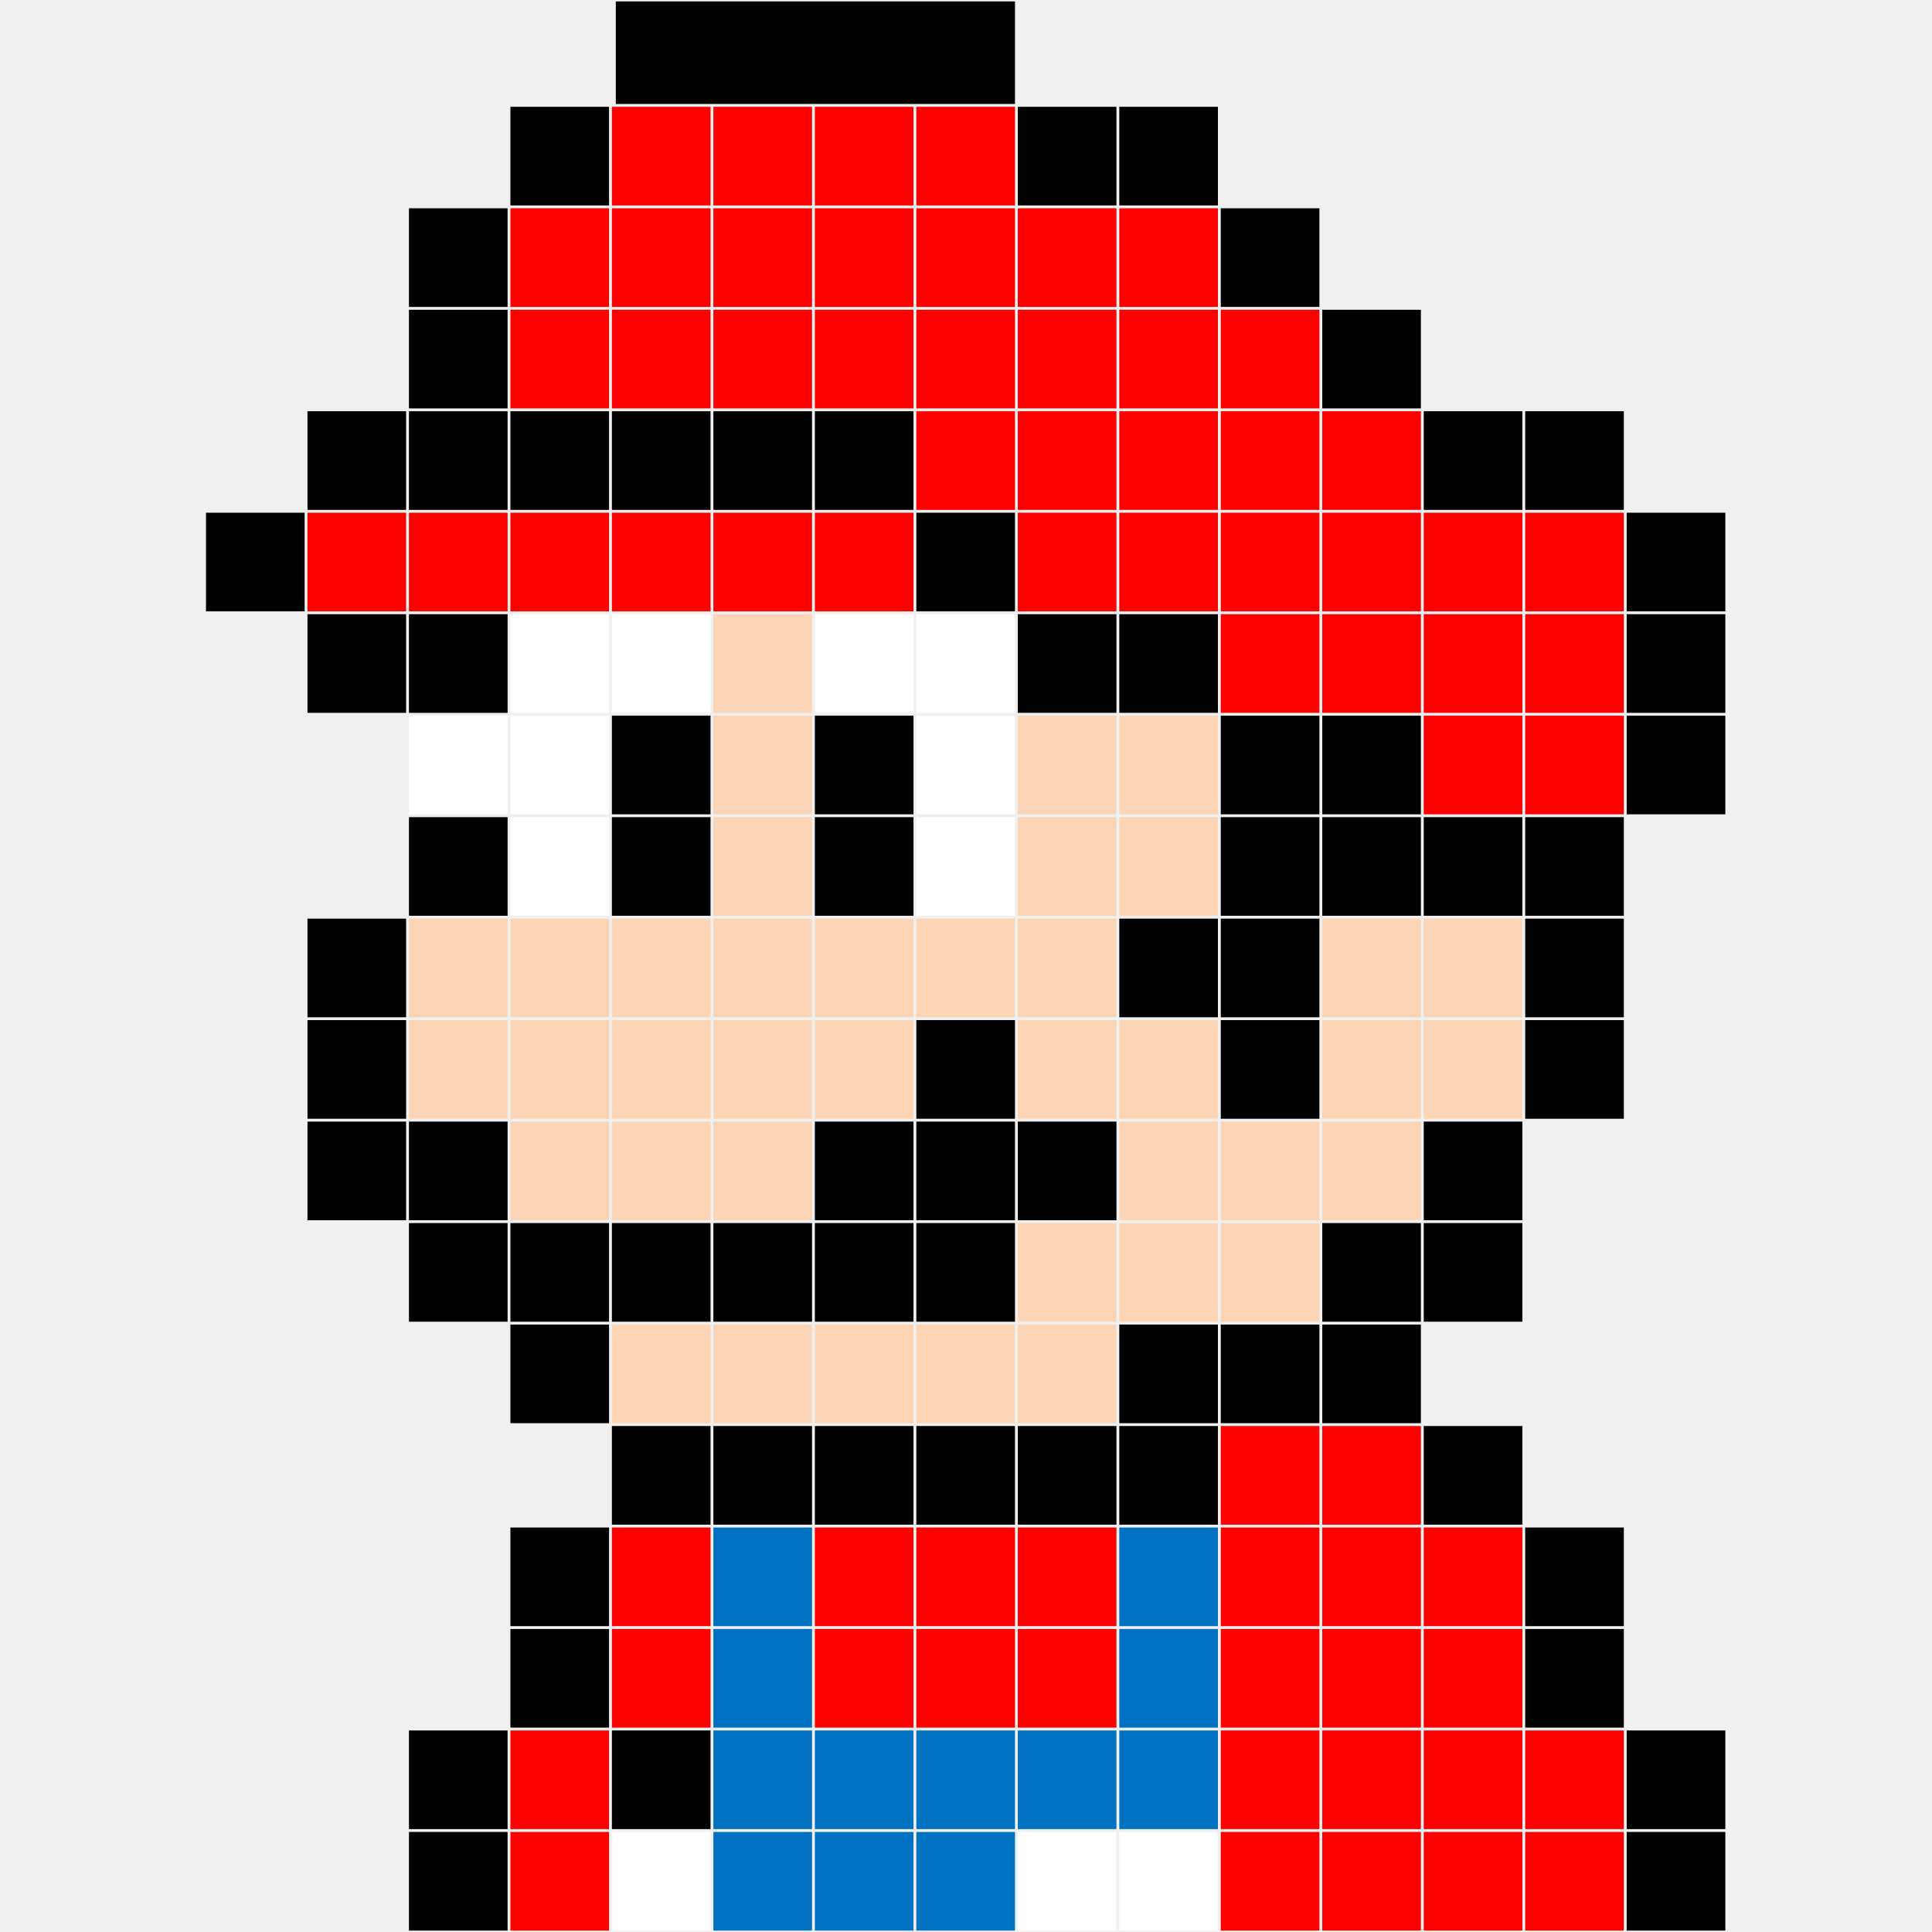
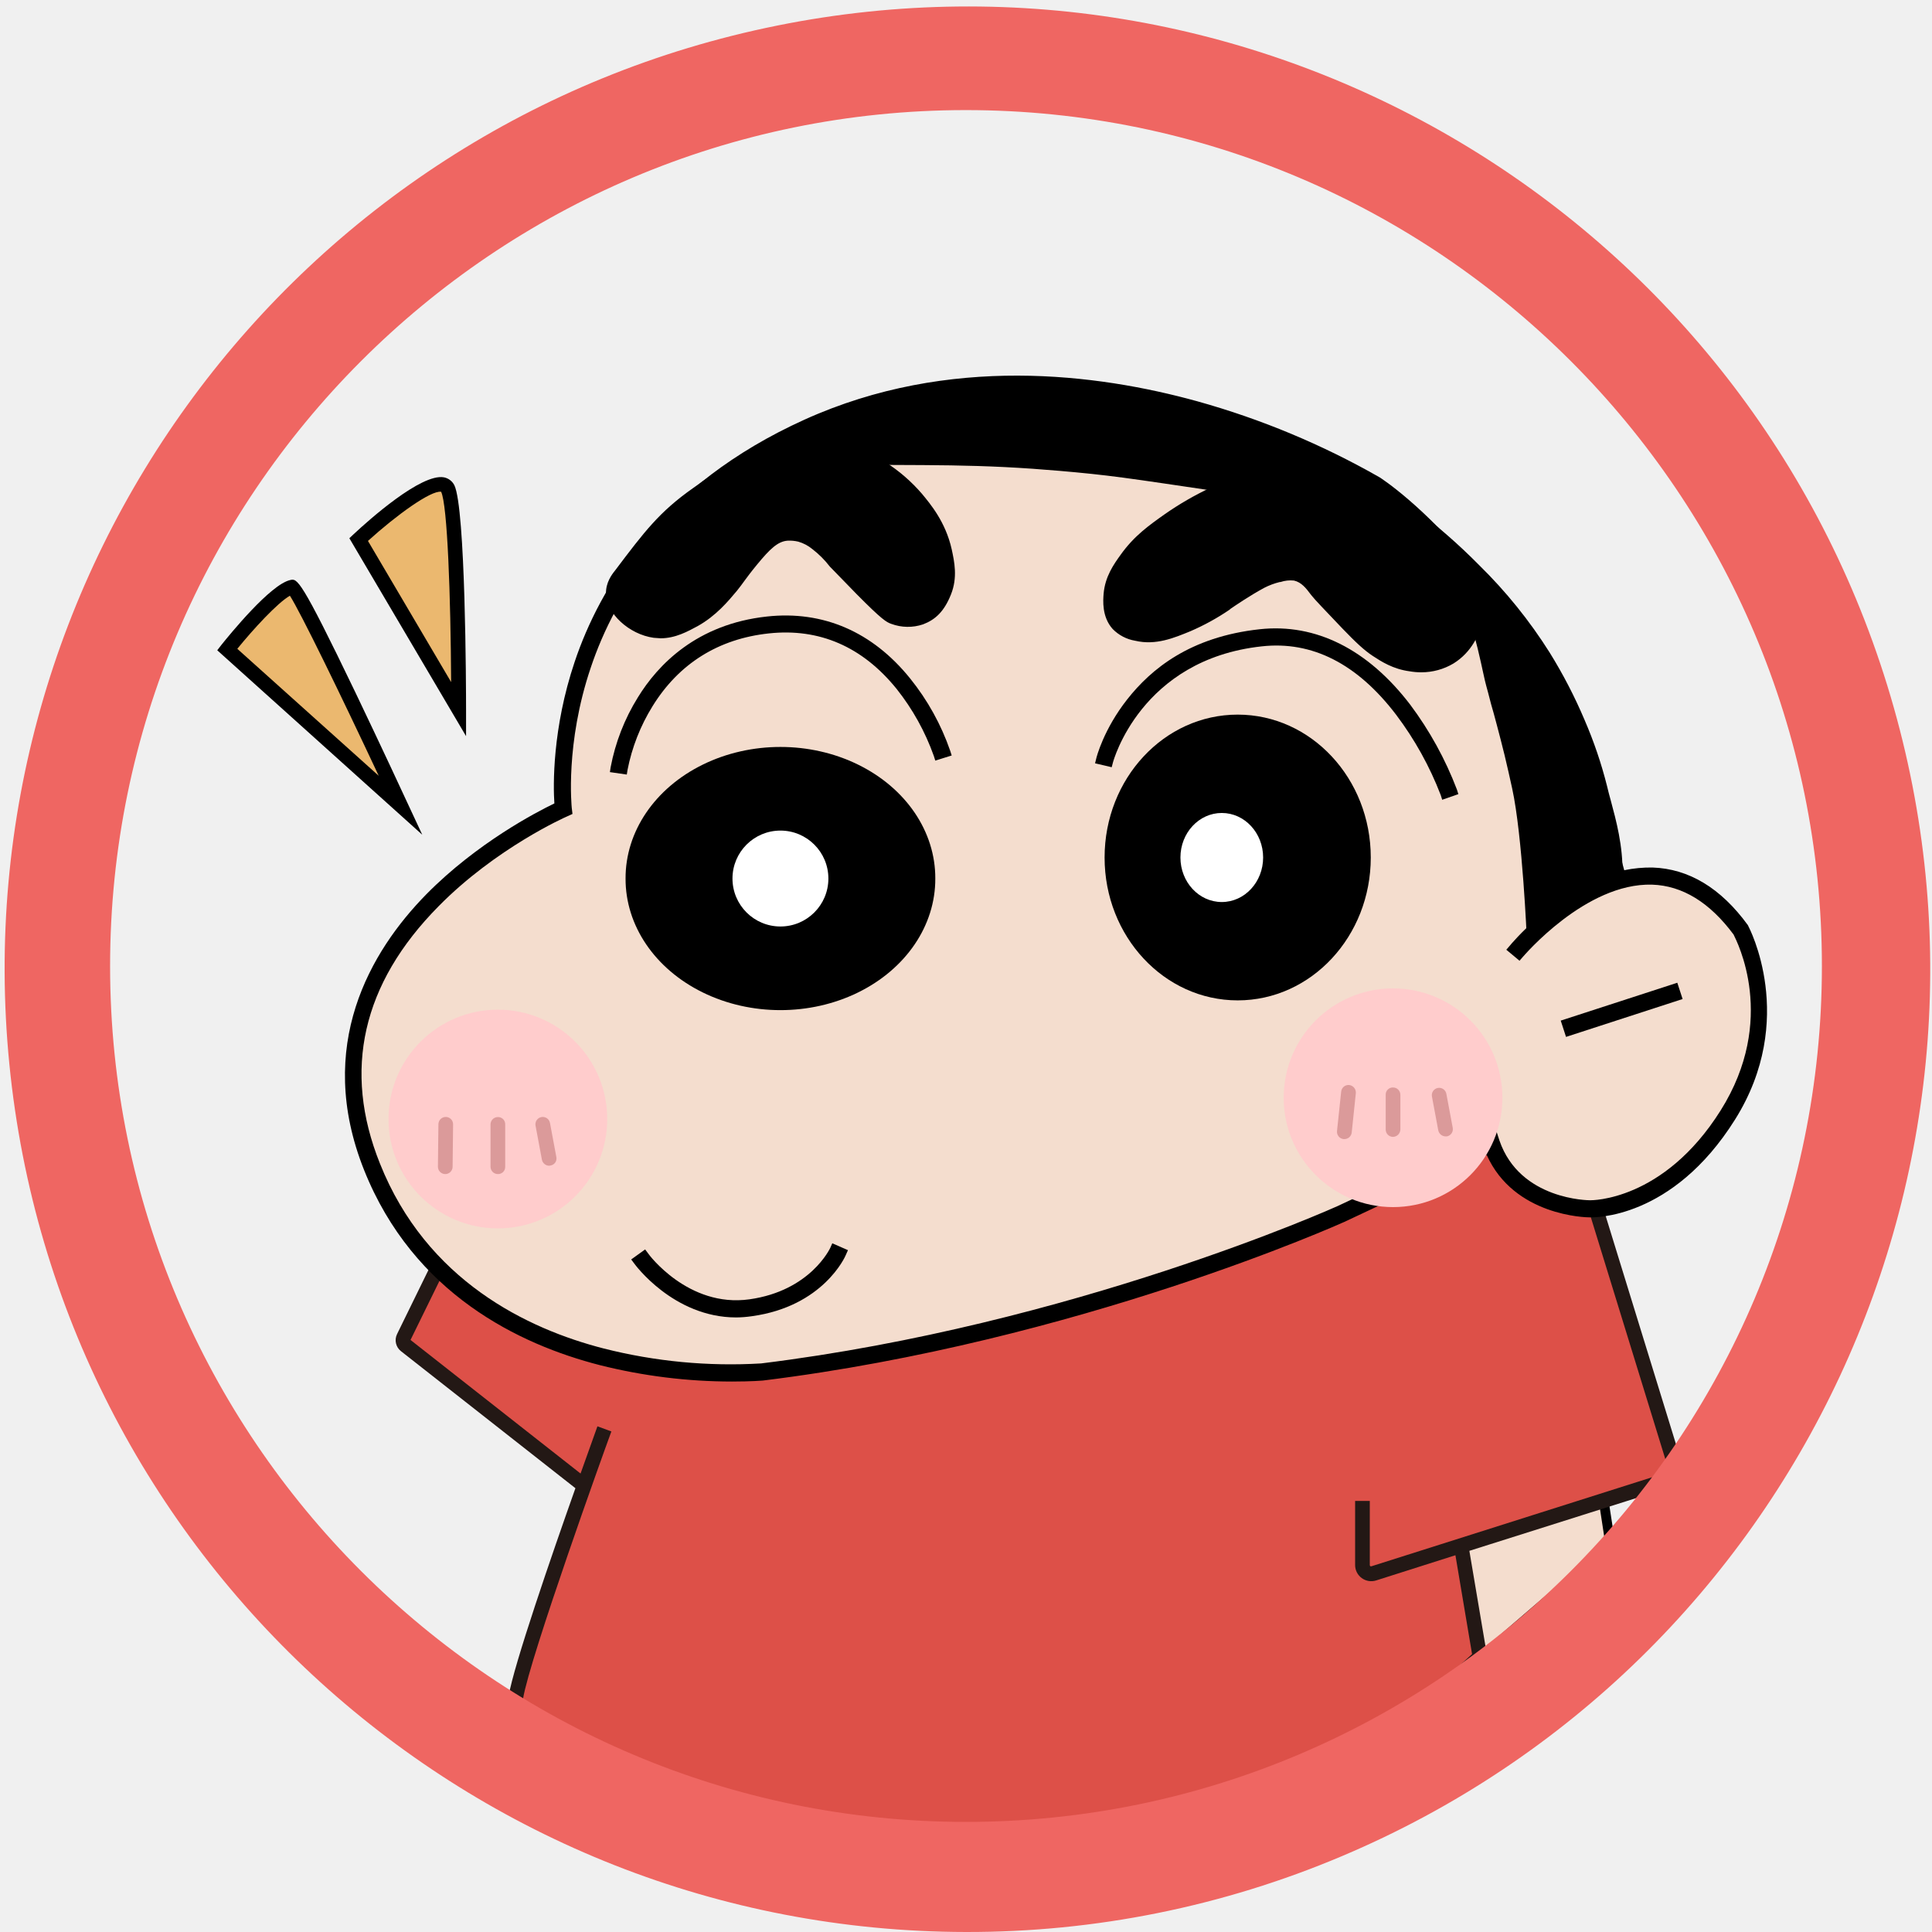
- <svg xmlns="http://www.w3.org/2000/svg" t="1756782237972" class="icon" viewBox="0 0 1024 1024" version="1.1" p-id="6001" width="48" height="48">
-   <path d="M326.388 0.753h211.569v54.349H326.388zM539.458 56.609h52.28v52.28h-52.28z" fill="#000000" p-id="6002" />
-   <path d="M485.682 56.609h52.28v52.28h-52.28zM431.895 56.609h52.28v52.28h-52.28zM378.106 56.609h52.28v52.28h-52.28zM324.317 56.609h52.28v52.28h-52.28z" fill="#FD0000" p-id="6003" />
-   <path d="M270.529 56.609h52.28v52.28h-52.28z" fill="#000000" p-id="6004" />
-   <path d="M270.529 110.395h52.28v52.28h-52.28zM270.529 164.179h52.28v52.28h-52.28z" fill="#FD0000" p-id="6005" />
-   <path d="M270.529 217.964h52.28v52.28h-52.28z" fill="#000000" p-id="6006" />
-   <path d="M270.529 271.75h52.28v52.28h-52.28z" fill="#FD0000" p-id="6007" />
-   <path d="M270.529 325.539h52.28v52.28h-52.28zM270.529 379.324h52.28v52.28h-52.28zM270.529 433.108h52.28v52.28h-52.28z" fill="#FFFFFF" p-id="6008" />
-   <path d="M270.529 486.894h52.28v52.28h-52.28zM270.529 540.68h52.28v52.28h-52.28zM270.529 594.465h52.28v52.28h-52.28z" fill="#FBD5B5" p-id="6009" />
-   <path d="M270.529 648.252h52.28v52.28h-52.28zM216.754 110.395h52.28v52.28H216.754zM216.754 164.179h52.28v52.28H216.754zM216.754 217.964h52.28v52.28H216.754z" fill="#000000" p-id="6010" />
-   <path d="M216.754 271.75h52.28v52.28H216.754z" fill="#FD0000" p-id="6011" />
-   <path d="M216.754 325.539h52.28v52.28H216.754z" fill="#000000" p-id="6012" />
-   <path d="M216.754 379.324h52.28v52.28H216.754z" fill="#FFFFFF" p-id="6013" />
-   <path d="M216.754 433.108h52.28v52.28H216.754z" fill="#000000" p-id="6014" />
-   <path d="M216.754 486.894h52.28v52.28H216.754zM216.754 540.68h52.28v52.28H216.754z" fill="#FBD5B5" p-id="6015" />
-   <path d="M216.754 594.465h52.28v52.28H216.754zM216.754 648.252h52.28v52.28H216.754zM162.965 486.894h52.28v52.28H162.965zM162.965 540.68h52.28v52.28H162.965zM162.965 594.465h52.28v52.28H162.965zM162.965 217.964h52.28v52.28H162.965z" fill="#000000" p-id="6016" />
-   <path d="M162.965 271.75h52.28v52.28H162.965z" fill="#FD0000" p-id="6017" />
-   <path d="M162.965 325.539h52.28v52.28H162.965zM109.176 271.75h52.28v52.28H109.176z" fill="#000000" p-id="6018" />
-   <path d="M324.317 110.395h52.28v52.28h-52.28zM324.317 164.179h52.28v52.28h-52.28z" fill="#FD0000" p-id="6019" />
-   <path d="M324.317 217.964h52.28v52.28h-52.28z" fill="#000000" p-id="6020" />
-   <path d="M324.317 271.75h52.28v52.28h-52.28z" fill="#FD0000" p-id="6021" />
-   <path d="M324.317 325.539h52.28v52.28h-52.28z" fill="#FFFFFF" p-id="6022" />
-   <path d="M324.317 379.324h52.28v52.28h-52.28zM324.317 433.108h52.28v52.28h-52.28z" fill="#000000" p-id="6023" />
-   <path d="M324.317 486.894h52.28v52.28h-52.28zM324.317 540.68h52.28v52.28h-52.28zM324.317 594.465h52.28v52.28h-52.28z" fill="#FBD5B5" p-id="6024" />
-   <path d="M324.317 648.252h52.28v52.28h-52.28z" fill="#000000" p-id="6025" />
-   <path d="M378.106 110.395h52.28v52.28h-52.28zM378.106 164.179h52.28v52.28h-52.28z" fill="#FD0000" p-id="6026" />
-   <path d="M378.106 217.964h52.28v52.28h-52.28z" fill="#000000" p-id="6027" />
-   <path d="M378.106 271.75h52.28v52.28h-52.28z" fill="#FD0000" p-id="6028" />
-   <path d="M378.106 325.539h52.28v52.28h-52.28zM378.106 379.324h52.28v52.28h-52.28zM378.106 433.108h52.28v52.28h-52.28zM378.106 486.894h52.28v52.28h-52.28zM378.106 540.68h52.28v52.28h-52.28zM378.106 594.465h52.28v52.28h-52.28z" fill="#FBD5B5" p-id="6029" />
-   <path d="M378.106 648.252h52.28v52.28h-52.28z" fill="#000000" p-id="6030" />
-   <path d="M431.895 110.395h52.28v52.28h-52.28zM431.895 164.179h52.28v52.28h-52.28z" fill="#FD0000" p-id="6031" />
-   <path d="M431.895 217.964h52.28v52.28h-52.28z" fill="#000000" p-id="6032" />
-   <path d="M431.895 271.75h52.28v52.28h-52.28z" fill="#FD0000" p-id="6033" />
-   <path d="M431.895 325.539h52.28v52.28h-52.28z" fill="#FFFFFF" p-id="6034" />
-   <path d="M431.895 379.324h52.28v52.28h-52.28zM431.895 433.108h52.28v52.28h-52.28z" fill="#000000" p-id="6035" />
-   <path d="M431.895 486.894h52.28v52.28h-52.28zM431.895 540.68h52.28v52.28h-52.28z" fill="#FBD5B5" p-id="6036" />
-   <path d="M431.895 594.465h52.28v52.28h-52.28zM431.895 648.252h52.28v52.28h-52.28z" fill="#000000" p-id="6037" />
-   <path d="M485.682 110.395h52.28v52.28h-52.28zM485.682 164.179h52.28v52.28h-52.28zM485.682 217.964h52.28v52.28h-52.28z" fill="#FD0000" p-id="6038" />
-   <path d="M485.682 271.75h52.28v52.28h-52.28z" fill="#000000" p-id="6039" />
-   <path d="M485.682 325.539h52.28v52.28h-52.28zM485.682 379.324h52.28v52.28h-52.28zM485.682 433.108h52.28v52.28h-52.28z" fill="#FFFFFF" p-id="6040" />
-   <path d="M485.682 486.894h52.28v52.28h-52.28z" fill="#FBD5B5" p-id="6041" />
-   <path d="M485.682 540.68h52.28v52.28h-52.28zM485.682 594.465h52.28v52.28h-52.28zM485.682 648.252h52.28v52.28h-52.28z" fill="#000000" p-id="6042" />
-   <path d="M539.458 110.395h52.28v52.28h-52.28zM539.458 164.179h52.28v52.28h-52.28zM539.458 217.964h52.28v52.28h-52.28zM539.458 271.75h52.28v52.28h-52.28z" fill="#FD0000" p-id="6043" />
-   <path d="M539.458 325.539h52.28v52.28h-52.28z" fill="#000000" p-id="6044" />
-   <path d="M539.458 379.324h52.28v52.28h-52.28zM539.458 433.108h52.28v52.28h-52.28zM539.458 486.894h52.28v52.28h-52.28zM539.458 540.68h52.28v52.28h-52.28z" fill="#FBD5B5" p-id="6045" />
-   <path d="M539.458 594.465h52.28v52.28h-52.28z" fill="#000000" p-id="6046" />
-   <path d="M539.458 648.252h52.28v52.28h-52.28z" fill="#FBD5B5" p-id="6047" />
-   <path d="M593.247 110.395h52.28v52.28h-52.28zM593.247 164.179h52.28v52.28h-52.28zM593.247 217.964h52.28v52.28h-52.28zM593.247 271.75h52.28v52.28h-52.28z" fill="#FD0000" p-id="6048" />
-   <path d="M593.247 325.539h52.28v52.28h-52.28z" fill="#000000" p-id="6049" />
-   <path d="M593.247 379.324h52.28v52.28h-52.28zM593.247 433.108h52.28v52.28h-52.28z" fill="#FBD5B5" p-id="6050" />
-   <path d="M593.247 486.894h52.28v52.28h-52.28z" fill="#000000" p-id="6051" />
-   <path d="M593.247 540.68h52.28v52.28h-52.28zM593.247 594.465h52.28v52.28h-52.28zM593.247 648.252h52.28v52.28h-52.28z" fill="#FBD5B5" p-id="6052" />
-   <path d="M593.247 56.609h52.28v52.28h-52.28zM647.035 110.395h52.28v52.28h-52.28z" fill="#000000" p-id="6053" />
-   <path d="M647.035 164.179h52.28v52.28h-52.28zM647.035 217.964h52.28v52.28h-52.28zM647.035 271.75h52.28v52.28h-52.28zM647.035 325.539h52.28v52.28h-52.28z" fill="#FD0000" p-id="6054" />
-   <path d="M647.035 379.324h52.28v52.28h-52.28zM647.035 433.108h52.28v52.28h-52.28zM647.035 486.894h52.28v52.28h-52.28zM647.035 540.68h52.28v52.28h-52.28z" fill="#000000" p-id="6055" />
-   <path d="M647.035 594.465h52.28v52.28h-52.28zM647.035 648.252h52.28v52.28h-52.28z" fill="#FBD5B5" p-id="6056" />
-   <path d="M700.824 217.964h52.28v52.28h-52.28zM700.824 271.75h52.28v52.28h-52.28zM700.824 325.539h52.28v52.28h-52.28z" fill="#FD0000" p-id="6057" />
-   <path d="M700.824 379.324h52.28v52.28h-52.28zM700.824 433.108h52.28v52.28h-52.28z" fill="#000000" p-id="6058" />
-   <path d="M700.824 486.894h52.28v52.28h-52.28zM700.824 540.68h52.28v52.28h-52.28zM700.824 594.465h52.28v52.28h-52.28z" fill="#FBD5B5" p-id="6059" />
-   <path d="M700.824 648.252h52.28v52.28h-52.28zM700.824 164.179h52.28v52.28h-52.28zM754.611 217.964h52.28v52.28h-52.28z" fill="#000000" p-id="6060" />
-   <path d="M754.611 271.75h52.28v52.28h-52.28zM754.611 325.539h52.28v52.28h-52.28zM754.611 379.324h52.28v52.28h-52.28z" fill="#FD0000" p-id="6061" />
-   <path d="M754.611 433.108h52.28v52.28h-52.28z" fill="#000000" p-id="6062" />
-   <path d="M754.611 486.894h52.28v52.28h-52.28zM754.611 540.68h52.28v52.28h-52.28z" fill="#FBD5B5" p-id="6063" />
-   <path d="M808.388 217.964h52.28v52.28H808.388z" fill="#000000" p-id="6064" />
-   <path d="M808.388 271.75h52.28v52.28H808.388zM808.388 325.539h52.28v52.28H808.388zM808.388 379.324h52.28v52.28H808.388z" fill="#FD0000" p-id="6065" />
-   <path d="M862.176 271.75h52.28v52.28h-52.28zM862.176 325.539h52.28v52.28h-52.28zM862.176 379.324h52.28v52.28h-52.28zM808.388 433.108h52.28v52.28H808.388zM808.388 486.894h52.28v52.28H808.388zM808.388 540.68h52.28v52.28H808.388zM754.611 594.465h52.28v52.28h-52.28zM754.611 648.252h52.28v52.28h-52.28zM700.824 702.038h52.28v52.28h-52.28z" fill="#000000" p-id="6066" />
-   <path d="M700.824 755.823h52.28v52.28h-52.28z" fill="#FD0000" p-id="6067" />
-   <path d="M754.611 755.823h52.28v52.28h-52.28zM808.388 809.609h52.28v52.28H808.388zM808.388 863.395h52.28v52.28H808.388z" fill="#000000" p-id="6068" />
-   <path d="M808.388 917.182h52.28v52.28H808.388z" fill="#FD0000" p-id="6069" />
-   <path d="M862.176 917.182h52.28v52.28h-52.28zM862.176 970.967h52.28V1023.247h-52.28z" fill="#000000" p-id="6070" />
-   <path d="M808.388 970.967h52.28V1023.247H808.388zM754.611 970.967h52.28V1023.247h-52.28zM754.611 917.182h52.28v52.28h-52.28zM754.611 863.395h52.28v52.28h-52.28zM754.611 809.609h52.28v52.28h-52.28zM700.824 970.967h52.28V1023.247h-52.28zM700.824 917.182h52.28v52.28h-52.28zM700.824 863.395h52.28v52.28h-52.28zM700.824 809.609h52.28v52.28h-52.28zM647.035 970.967h52.28V1023.247h-52.28zM647.035 917.182h52.28v52.28h-52.28zM647.035 863.395h52.28v52.28h-52.28zM647.035 809.609h52.28v52.28h-52.28zM647.035 755.823h52.28v52.28h-52.28z" fill="#FD0000" p-id="6071" />
-   <path d="M647.035 702.038h52.28v52.28h-52.28z" fill="#000000" p-id="6072" />
-   <path d="M593.247 970.967h52.28V1023.247h-52.28z" fill="#FFFFFF" p-id="6073" />
-   <path d="M593.247 917.182h52.28v52.28h-52.28zM593.247 863.395h52.28v52.28h-52.28zM593.247 809.609h52.28v52.28h-52.28z" fill="#0072C1" p-id="6074" />
-   <path d="M593.247 755.823h52.28v52.28h-52.28zM593.247 702.038h52.28v52.28h-52.28z" fill="#000000" p-id="6075" />
-   <path d="M539.458 970.967h52.28V1023.247h-52.28z" fill="#FFFFFF" p-id="6076" />
-   <path d="M539.458 917.182h52.28v52.28h-52.28z" fill="#0072C1" p-id="6077" />
-   <path d="M539.458 863.395h52.28v52.28h-52.28zM539.458 809.609h52.28v52.28h-52.28z" fill="#FD0000" p-id="6078" />
-   <path d="M539.458 755.823h52.28v52.28h-52.28z" fill="#000000" p-id="6079" />
-   <path d="M539.458 702.038h52.28v52.28h-52.28z" fill="#FBD5B5" p-id="6080" />
-   <path d="M485.682 970.967h52.28V1023.247h-52.28zM485.682 917.182h52.28v52.28h-52.28z" fill="#0072C1" p-id="6081" />
-   <path d="M485.682 863.395h52.28v52.28h-52.28zM485.682 809.609h52.28v52.28h-52.28z" fill="#FD0000" p-id="6082" />
-   <path d="M485.682 755.823h52.28v52.28h-52.28z" fill="#000000" p-id="6083" />
-   <path d="M485.682 702.038h52.28v52.28h-52.28z" fill="#FBD5B5" p-id="6084" />
-   <path d="M431.895 970.967h52.28V1023.247h-52.28zM431.895 917.182h52.28v52.28h-52.28z" fill="#0072C1" p-id="6085" />
-   <path d="M431.895 863.395h52.28v52.28h-52.28zM431.895 809.609h52.28v52.28h-52.28z" fill="#FD0000" p-id="6086" />
-   <path d="M431.895 755.823h52.28v52.28h-52.28z" fill="#000000" p-id="6087" />
-   <path d="M431.895 702.038h52.28v52.28h-52.28z" fill="#FBD5B5" p-id="6088" />
-   <path d="M378.106 970.967h52.28V1023.247h-52.28zM378.106 917.182h52.28v52.28h-52.28zM378.106 863.395h52.28v52.28h-52.28zM378.106 809.609h52.28v52.28h-52.28z" fill="#0072C1" p-id="6089" />
-   <path d="M378.106 755.823h52.28v52.28h-52.28z" fill="#000000" p-id="6090" />
-   <path d="M378.106 702.038h52.28v52.28h-52.28z" fill="#FBD5B5" p-id="6091" />
-   <path d="M324.317 970.967h52.28V1023.247h-52.28z" fill="#FFFFFF" p-id="6092" />
-   <path d="M324.317 917.182h52.28v52.28h-52.28z" fill="#000000" p-id="6093" />
-   <path d="M324.317 863.395h52.28v52.28h-52.28zM324.317 809.609h52.28v52.28h-52.28z" fill="#FD0000" p-id="6094" />
-   <path d="M324.317 755.823h52.28v52.28h-52.28z" fill="#000000" p-id="6095" />
-   <path d="M324.317 702.038h52.28v52.28h-52.28z" fill="#FBD5B5" p-id="6096" />
-   <path d="M270.529 702.038h52.28v52.28h-52.28z" fill="#000000" p-id="6097" />
-   <path d="M270.529 970.967h52.28V1023.247h-52.28zM270.529 917.182h52.28v52.28h-52.28z" fill="#FD0000" p-id="6098" />
-   <path d="M270.529 863.395h52.28v52.28h-52.28zM270.529 809.609h52.28v52.28h-52.28zM216.754 970.967h52.28V1023.247H216.754zM216.754 917.182h52.28v52.28H216.754z" fill="#000000" p-id="6099" />
+ <svg xmlns="http://www.w3.org/2000/svg" t="1756952789750" class="icon" viewBox="0 0 1024 1024" version="1.1" p-id="5326" width="48" height="48">
+   <path d="M774.775 819.381l8.039 61.074 70.799-61.074-4.02-26.453-74.819 26.453z" fill="#F4DDCE" p-id="5327" />
+   <path d="M780.869 885.642l-8.947-67.947 79.747-28.268 4.798 30.991z m-3.242-64.446l7.132 54.202 66.131-56.925-3.371-22.044z" p-id="5328" />
+   <path d="M722.129 798.115v31.38a4.668 4.668 0 0 0 6.094 4.409l161.438-51.09-69.243-224.328-589.347 115.146-17.116 35.14a3.501 3.501 0 0 0 1.037 4.409l94.529 74.301 9.985-27.749s-42.272 116.832-46.162 139.913 195.282 96.085 195.282 96.085l234.313-43.05 81.432-74.56-10.114-59.778" fill="#DD5048" p-id="5329" />
+   <path d="M468.366 998.454l-0.648-0.259c-0.519-0.13-50.441-18.543-99.197-39.549-28.657-12.319-51.479-23.081-67.558-32.028-28.138-15.69-30.861-22.951-30.213-27.49 2.723-15.82 22.951-74.43 35.789-110.738l-93.232-73.263a6.094 6.094 0 0 1-1.686-7.521l17.765-36.178 1.167-0.259 591.681-115.665L892.904 784.5l-115.535 36.567 9.725 57.962-82.988 75.986h-0.778zM321.581 761.418c-3.76 10.374-42.013 117.091-45.644 138.617-0.519 2.853 4.927 15.431 94.659 53.942 45.514 19.58 92.195 36.826 98.289 39.03l232.886-42.791 79.747-73.134-9.077-54.461-43.439 13.745a6.743 6.743 0 0 1-6.483-1.037 7.132 7.132 0 0 1-2.982-5.835v-31.38h5.187v31.38a2.075 2.075 0 0 0 0.778 1.686 1.815 1.815 0 0 0 1.815 0.259l159.104-50.312L818.733 561.468l-585.846 114.498-16.598 33.973a0.908 0.908 0 0 0 0.259 1.167l91.676 72.096 8.169-22.433 0.648-1.945 4.927 1.815z" fill="#231815" p-id="5330" />
+   <path d="M468.496 997.028h-0.389c-0.389-0.259-50.312-18.543-99.067-39.549-28.657-12.319-51.349-23.081-67.428-32.028-27.749-15.431-30.213-22.303-29.565-26.064 2.723-15.949 23.211-75.208 36.048-111.516l-94.01-73.652a5.187 5.187 0 0 1-1.297-6.094l17.376-35.529h0.648l590.514-115.535 0.389 1.167 69.503 225.625-1.167 0.389-114.109 36.048 9.855 58.351-82.34 75.338h-0.259zM320.543 760.64c-3.112 8.429-42.272 117.221-45.903 139.135-0.778 5.057 10.503 18.932 95.437 55.369 46.551 19.969 94.14 37.604 98.678 39.29l233.534-43.05 80.654-73.782-9.596-56.666-44.736 14.264a6.094 6.094 0 0 1-7.78-5.705v-31.38h2.593v31.38a3.631 3.631 0 0 0 1.297 2.723 3.631 3.631 0 0 0 2.982 0.519L887.976 781.906l-68.336-221.994-587.661 114.887-16.857 34.492a2.204 2.204 0 0 0 0.648 2.853l93.103 73.134 8.688-23.989a10.244 10.244 0 0 0 0.648-1.945l2.464 0.908z" fill="#040000" p-id="5331" />
+   <path d="M468.237 999.751l-1.037-0.389c-0.389-0.13-50.571-18.543-99.197-39.419-28.787-12.319-51.479-23.211-67.687-32.158-28.657-16.079-31.639-23.6-30.732-28.787 2.593-16.079 22.951-75.079 35.4-110.219l-92.454-72.615a7.391 7.391 0 0 1-2.075-9.077l18.024-36.826 1.815-0.389 592.848-115.924 1.037 3.371 70.281 228.088-115.665 36.567 9.725 57.573-83.766 76.764h-1.167z m-145.23-238.203c-1.815 4.798-42.143 116.832-45.773 138.746-0.259 1.167 0.778 12.448 93.881 52.516 44.736 19.191 90.12 36.048 97.771 38.901l232.238-42.661 79.098-72.355-8.818-52.386-42.013 13.356a8.558 8.558 0 0 1-11.152-8.169v-33.973h7.78v33.973a1.037 1.037 0 0 0 0.259 0.648h0.648l157.808-50.052-66.909-217.196-584.031 114.239-16.209 33.066 90.12 70.799 8.947-25.026 7.391 2.723z" fill="#231815" p-id="5332" />
+   <path d="M511.935 1023.999a510.249 510.249 0 1 1 199.302-40.197 508.693 508.693 0 0 1-199.302 40.197z m0-965.648C261.803 58.351 58.352 261.932 58.352 512.064s203.451 453.583 453.583 453.583 453.713-203.451 453.713-453.583S762.067 58.351 511.935 58.351z" fill="#EF6662" p-id="5333" />
+   <path d="M190.096 286.051l53.035 89.861s0-105.421-5.835-116.962-47.2 27.101-47.2 27.101z" fill="#EBB86F" p-id="5334" />
+   <path d="M245.724 385.377l-59-99.845 1.556-1.426c5.705-5.316 35.011-31.899 46.681-29.824a6.224 6.224 0 0 1 4.668 3.501c5.835 11.67 6.094 107.237 6.094 118.129z m-52.386-98.938l47.07 79.876c-0.13-41.754-1.686-98.808-5.446-106.199a1.167 1.167 0 0 0-0.908-0.778c-6.743-1.167-27.879 15.431-40.716 27.101z" p-id="5335" />
+   <path d="M244.427 380.709l-56.017-94.918 0.778-0.778c3.501-3.242 34.233-31.51 45.514-29.435a5.187 5.187 0 0 1 3.76 2.723c5.835 11.67 5.965 113.331 5.965 117.61z m-52.775-94.529l50.182 84.933c-0.13-37.474-1.426-103.087-5.705-111.645a2.204 2.204 0 0 0-1.815-1.297c-8.299-1.556-32.806 19.061-42.661 28.009z" fill="#231815" p-id="5336" />
+   <path d="M247.021 390.175L185.168 285.273l2.204-2.075c8.169-7.65 35.789-32.288 47.848-30.213a7.91 7.91 0 0 1 5.576 4.149c5.965 12.059 6.224 107.885 6.224 118.777z m-51.997-103.476l44.088 74.819c-0.259-45.644-1.945-94.14-5.316-100.883-5.446-0.778-23.6 12.319-38.771 26.064z" p-id="5337" />
+   <path d="M120.463 344.272l91.806 82.599s-53.813-116.443-57.573-115.665c-9.725 2.204-34.233 33.066-34.233 33.066z" fill="#EBB86F" p-id="5338" />
+   <path d="M219.92 437.245l-102.957-92.714 1.426-1.945c2.593-3.242 25.415-31.639 35.659-33.973 2.853-0.519 4.409-0.908 33.195 59 13.745 28.657 27.231 57.833 27.36 58.092z m-95.955-93.232l80.654 72.485c-18.802-40.197-44.736-94.529-50.571-102.309-6.743 2.982-21.136 18.802-30.083 29.824z" p-id="5339" />
+   <path d="M216.159 432.058l-97.511-87.656 0.778-0.908c1.037-1.297 24.897-31.38 34.881-33.584 1.556-0.259 3.371-0.778 31.769 58.222 13.745 28.657 27.231 57.833 27.36 58.222z m-93.881-87.916l86.1 77.542c-20.228-43.569-49.145-104.124-53.942-109.052-7.521 2.334-25.026 22.562-32.158 31.51z" fill="#231815" p-id="5340" />
+   <path d="M223.81 442.432l-108.663-97.771 2.204-2.853c4.279-5.316 25.934-32.028 36.437-34.362 3.76-0.908 5.316-1.297 34.622 59.648 13.486 28.138 26.842 56.925 27.36 58.092z m-98.03-98.549l74.949 67.298c-20.488-43.699-41.365-86.489-47.07-95.437-6.613 3.76-19.45 17.765-27.879 28.138z" p-id="5341" />
+   <path d="M803.562 504.284s67.817-81.821 119.166-11.281c0 0 25.286 46.422-7.002 97.9s-73.004 49.793-73.004 49.793-40.068 0.648-52.257-34.751l-79.617 37.474s-138.746 63.019-307.057 83.766c0 0-157.159 14.912-206.693-108.793s101.401-189.706 101.401-189.706-15.69-136.412 129.929-202.155 300.444 30.343 300.444 30.343 89.083 56.925 128.502 208.768" fill="#F4DDCE" p-id="5342" />
+   <path d="M388.101 730.298a289.033 289.033 0 0 1-69.762-8.558c-42.013-10.892-97.641-37.474-123.705-102.309-20.617-51.608-9.336-101.531 32.806-144.063 27.62-28.138 60.556-44.606 68.336-48.367-0.648-7.78-1.945-38.382 10.633-75.597s44.866-92.843 120.981-127.206 154.177-24.118 206.563-9.596c56.536 15.69 95.826 39.808 96.215 40.068s22.951 14.912 50.182 47.978c24.767 30.343 58.611 82.859 79.098 160.92a63.538 63.538 0 0 1 16.468-1.815c18.543 0.648 35.011 10.633 48.885 29.694v0.259c0.259 0.519 25.675 48.496-7.002 100.623s-72.745 51.09-75.208 50.96-40.327-0.648-53.683-33.844l-77.153 36.307c-1.426 0.648-141.08 63.408-307.705 84.026-0.13 0-6.094 0.519-15.949 0.519z m150.805-523.994c-34.881 0-72.485 5.965-109.441 22.562-74.43 33.584-105.292 86.1-118.129 124.223-13.875 41.235-10.244 74.949-10.244 75.208l0.259 1.945-1.815 0.778c-0.389 0.13-37.734 16.727-68.595 47.978-40.976 41.624-51.608 88.305-31.38 138.487 25.156 62.76 79.098 88.564 119.944 99.197a278.011 278.011 0 0 0 84.026 7.91c165.847-20.488 304.853-82.859 306.149-83.507l82.34-38.771 0.908 2.853c11.411 33.066 49.404 32.936 49.793 32.936h0.13c0.389 0 39.679 0.908 70.67-48.496s8.429-92.454 7.002-95.177c-12.967-17.765-28.009-26.971-44.736-27.49h-1.556c-35.789 0-68.336 38.641-68.725 39.03l-3.89-3.242c1.167-1.426 23.6-28.268 52.905-37.734-20.228-77.153-53.553-128.891-78.061-158.845-26.582-32.547-48.756-46.94-49.015-47.07s-39.16-23.989-95.048-39.549c-25.934-7.132-58.222-13.226-93.492-13.226z" p-id="5343" />
+   <path d="M387.971 729.649a286.958 286.958 0 0 1-69.373-8.558c-42.013-10.763-97.382-37.215-123.316-101.92s3.371-113.85 32.547-143.414 61.723-45.125 68.595-48.367c-0.519-6.872-2.075-38.382 10.633-75.727s44.736-92.714 120.592-126.946 153.918-23.989 206.045-9.466a419.869 419.869 0 0 1 96.215 39.938c0.908 0.648 22.822 14.782 49.923 47.848 24.897 30.343 58.74 82.988 79.228 161.309a60.685 60.685 0 0 1 16.857-1.945c18.283 0.648 34.492 10.503 48.367 29.435v0.259c0.259 0.389 25.545 48.107-7.002 99.845s-73.004 50.83-74.69 50.701-40.068 0.259-53.294-33.973l-77.802 36.437c-1.426 0.648-140.951 63.408-307.576 84.026 0 0-5.965 0.519-15.949 0.519z m150.935-523.994c-34.881 0-72.615 5.965-109.7 22.692-74.56 33.584-105.551 86.23-118.518 124.483-14.004 41.494-10.244 75.208-10.244 75.597v1.426l-1.297 0.519c-0.389 0.259-37.863 16.857-68.725 48.237-41.235 41.754-51.868 88.564-31.639 139.135 25.286 63.019 79.487 88.953 120.463 99.586a279.697 279.697 0 0 0 84.285 7.91c165.977-20.488 304.982-82.988 306.279-83.637l81.692-38.382 0.778 2.075c11.411 33.714 49.923 33.455 50.312 33.455s40.197 1.037 71.448-48.885 8.169-93.362 6.872-95.826c-13.097-17.894-28.268-27.231-45.255-27.749-36.696-1.167-70.41 38.901-70.67 39.29l-2.982-2.464c1.037-1.426 23.859-28.527 53.164-37.734-20.228-77.542-53.813-129.669-78.32-159.623-26.712-32.677-49.015-47.07-49.145-47.2s-39.03-24.118-95.048-39.679c-26.064-7.132-58.481-13.226-93.751-13.226z" p-id="5344" />
+   <path d="M387.971 732.243a287.347 287.347 0 0 1-70.021-8.688c-42.532-10.892-98.808-37.734-125.001-103.476s3.371-115.924 33.066-146.137c26.712-27.101 58.351-43.569 67.817-48.107-0.648-9.207-1.167-39.679 10.763-75.079 13.226-39.419 45.255-93.751 121.889-128.373s155.344-24.248 207.99-9.725a424.408 424.408 0 0 1 96.733 40.327c1.037 0.648 23.34 15.042 50.701 48.496 24.637 30.083 58.351 82.34 78.969 159.753a67.817 67.817 0 0 1 15.042-1.426c19.191 0.648 36.178 10.892 50.441 30.472l0.259 0.519c0.259 0.519 26.323 49.404-7.002 102.568s-75.208 51.868-77.024 51.868-40.068-0.648-54.591-33.066l-75.338 35.4c-1.426 0.648-141.08 63.538-308.354 84.155 0 0-6.094 0.519-16.338 0.519z m150.935-523.994c-39.03 0-75.597 7.521-108.663 22.433-73.652 33.325-104.384 85.193-117.091 123.056-13.745 40.587-10.114 74.041-10.114 74.43l0.389 3.242-3.112 1.426c-0.389 0.13-37.474 16.598-67.947 47.589-40.457 40.976-50.83 86.878-30.991 136.282 24.767 62.112 78.191 87.656 118.647 98.03a273.602 273.602 0 0 0 83.377 7.91c165.199-20.358 304.075-82.729 305.501-83.377l84.285-39.549 1.556 4.798c10.892 31.639 47.589 31.639 47.978 31.639h0.13c0.389 0 38.771 0.648 69.114-47.589s8.558-89.731 6.872-93.232c-12.578-16.987-27.101-25.934-43.18-26.453-35.27-1.037-68.206 37.993-68.595 38.382l-1.686 1.945-7.002-5.835 1.686-1.945c0.908-1.167 23.081-27.62 52.127-37.734-20.228-75.857-53.035-126.817-77.283-156.381-26.193-32.158-48.237-46.422-48.496-46.551s-39.03-23.989-94.529-39.29a346.865 346.865 0 0 0-92.973-13.226z" p-id="5345" />
+   <path d="M738.338 581.826m-57.962 0a57.962 57.962 0 1 0 115.924 0 57.962 57.962 0 1 0-115.924 0Z" fill="#FFCCCC" p-id="5346" />
+   <path d="M263.878 593.108m-57.962 0a57.962 57.962 0 1 0 115.924 0 57.962 57.962 0 1 0-115.924 0Z" fill="#FFCCCC" p-id="5347" />
+   <path d="M346.607 337.4c-12.448-1.686-24.637-12.189-24.767-22.822-0.13-5.446 2.982-9.596 4.668-11.8 15.56-20.617 23.47-30.991 41.235-43.569 13.875-9.725 27.879-19.58 48.626-23.6 15.431-3.112 25.415-1.297 28.398-0.648a69.114 69.114 0 0 1 24.248 10.633 82.859 82.859 0 0 1 19.191 16.727c4.798 5.576 12.448 14.912 15.56 28.916 1.426 6.613 3.242 14.653-0.389 23.729-1.037 2.593-4.798 11.8-14.393 15.301a24.248 24.248 0 0 1-16.338-0.13c-2.464-0.908-4.798-2.204-18.024-15.56-8.818-8.947-13.226-13.356-14.004-14.523a59.907 59.907 0 0 0-9.725-9.596 20.358 20.358 0 0 0-7.65-4.02 21.525 21.525 0 0 0-5.965-0.519c-5.316 0.389-9.466 4.409-16.468 12.837s-6.613 9.077-10.763 14.004-10.892 13.097-20.617 18.413c-5.835 3.371-13.356 7.521-22.822 6.224z" p-id="5348" />
+   <path d="M350.108 338.307l-3.631-0.259c-13.097-1.815-25.156-12.967-25.286-23.47-0.13-5.835 3.112-10.114 4.798-12.189 15.56-20.617 23.47-31.121 41.365-43.699 12.967-9.207 27.62-19.58 48.885-23.729 13.356-2.723 22.951-1.815 28.657-0.648a72.874 72.874 0 0 1 24.378 10.633 87.138 87.138 0 0 1 19.45 16.857c4.279 5.187 12.448 14.782 15.69 29.305 1.426 6.613 3.242 14.912-0.389 23.989s-8.299 13.356-14.782 15.82a25.156 25.156 0 0 1-16.857-0.259c-2.593-0.908-4.927-2.204-18.283-15.69l-14.004-14.393-0.259-0.259a50.312 50.312 0 0 0-9.336-9.336 20.877 20.877 0 0 0-7.391-3.89 19.839 19.839 0 0 0-5.705-0.519c-5.187 0.389-9.336 4.409-16.079 12.578-3.631 4.409-5.187 6.613-6.743 8.688s-2.204 3.112-4.02 5.316c-4.668 5.576-11.022 13.226-20.747 18.672-5.316 2.853-11.8 6.483-19.71 6.483z m-3.371-1.556c9.207 1.167 16.468-2.853 22.433-6.094 9.596-5.316 15.82-12.837 20.358-18.283 1.815-2.204 2.853-3.631 4.02-5.316s3.112-4.279 6.743-8.688c7.002-8.558 11.281-12.708 16.987-13.097a22.044 22.044 0 0 1 6.094 0.519 23.47 23.47 0 0 1 8.039 4.149 55.628 55.628 0 0 1 9.466 9.596h0.13c0.908 1.167 5.316 5.576 14.004 14.393 12.967 13.097 15.301 14.523 17.894 15.431a22.951 22.951 0 0 0 15.82 0.13c6.224-2.204 10.892-7.261 14.004-14.912s1.815-16.857 0.389-23.34c-3.242-14.134-11.152-23.6-15.431-28.657a84.026 84.026 0 0 0-19.061-16.468c-4.798-2.982-12.708-8.169-23.989-10.503-5.576-1.167-15.042-2.075-28.138 0.648-21.006 4.149-35.529 14.393-48.367 23.47-17.765 12.578-25.545 22.822-41.105 43.439-1.556 1.945-4.668 6.094-4.538 11.281 0.13 9.985 11.67 20.617 24.248 22.303zM651.33 322.617a188.669 188.669 0 0 1 18.413-11.411 32.417 32.417 0 0 1 8.429-3.242c2.723-0.648 5.187-1.426 7.78-0.908 4.538 1.037 7.132 4.798 9.725 8.169s6.613 7.261 16.468 17.505c6.872 7.261 10.374 10.892 15.82 14.393s10.633 7.002 19.321 8.169c3.631 0.389 13.226 1.686 22.692-4.149s14.134-18.283 14.782-20.358a28.009 28.009 0 0 0 0.778-4.668c1.686-15.949-26.064-35.27-70.281-67.687a51.608 51.608 0 0 0-22.173-10.374c-8.818-1.686-16.079-0.519-22.173 0.519-11.152 1.945-18.672 5.705-29.046 10.763a152.102 152.102 0 0 0-23.989 13.745c-8.947 6.354-16.468 11.67-23.34 21.395-3.89 5.446-8.169 11.541-8.947 20.358-0.259 3.501-1.037 11.93 4.668 18.154a20.099 20.099 0 0 0 11.541 6.094c10.503 2.464 19.71-1.167 28.916-5.057a114.239 114.239 0 0 0 20.617-11.411z" p-id="5349" />
+   <path d="M753.379 356.331a34.751 34.751 0 0 1-6.224-0.519c-8.818-1.167-15.042-5.187-19.58-8.169s-8.947-7.132-15.949-14.393c-9.855-10.374-14.782-15.431-16.468-17.635l-0.519-0.648c-2.334-3.112-4.798-6.354-8.818-7.261a16.987 16.987 0 0 0-7.132 0.778h-0.389a37.863 37.863 0 0 0-8.299 3.112c-7.65 4.149-15.431 9.466-17.894 11.152l-0.389 0.389a124.612 124.612 0 0 1-20.747 11.411c-8.558 3.501-18.283 7.65-29.305 5.057a21.655 21.655 0 0 1-11.93-6.224c-5.835-6.483-5.057-15.301-4.798-18.672 0.778-9.207 5.446-15.69 9.077-20.747 7.132-9.985 15.042-15.56 23.47-21.525a165.717 165.717 0 0 1 23.989-13.875c10.503-5.057 18.154-8.688 29.305-10.763 5.576-0.908 13.226-2.334 22.433-0.519a51.349 51.349 0 0 1 22.433 10.503l8.039 5.835c39.938 29.305 64.186 47.07 62.501 62.501a31.25 31.25 0 0 1-0.778 4.668c-1.426 5.187-5.187 14.782-15.042 20.877a33.066 33.066 0 0 1-16.987 4.668z m-69.243-50.052h1.945c4.538 1.037 7.261 4.538 9.596 7.78l0.519 0.648c1.686 2.075 6.613 7.261 16.338 17.505 7.002 7.132 10.374 10.763 15.82 14.264s10.374 6.872 19.061 8.039c3.501 0.389 12.967 1.686 22.303-4.02s13.097-15.042 14.393-20.099a25.286 25.286 0 0 0 0.778-4.409c1.556-14.653-22.303-32.288-61.982-61.334l-8.039-5.835a51.997 51.997 0 0 0-21.914-10.244c-8.947-1.815-16.079-0.519-21.914 0.519-11.022 1.945-18.543 5.576-28.916 10.633a160.92 160.92 0 0 0-23.859 13.745c-8.299 5.965-16.209 11.541-23.211 21.266-3.76 5.187-8.039 11.152-8.818 20.099-0.259 3.501-0.908 11.67 4.409 17.635s8.688 5.187 11.281 5.835c10.633 2.464 20.099-1.426 28.527-5.057a117.351 117.351 0 0 0 20.488-11.281l0.389-0.259a204.618 204.618 0 0 1 18.154-11.281 42.921 42.921 0 0 1 8.429-3.242h0.519a29.046 29.046 0 0 1 5.705-0.908zM330.009 407.68l-3.89-0.648a106.588 106.588 0 0 1 14.134-35.918c10.374-16.857 30.343-37.863 66.65-41.754 28.657-3.112 54.072 7.91 73.523 31.899a127.335 127.335 0 0 1 20.747 37.474l-3.76 1.167a119.944 119.944 0 0 0-20.099-36.307c-18.802-23.211-42.402-33.455-70.021-30.343s-49.274 16.338-63.668 39.808a101.92 101.92 0 0 0-13.615 34.622z" p-id="5350" />
+   <path d="M332.213 410.533l-8.947-1.297 0.389-2.593a108.144 108.144 0 0 1 14.393-36.956c10.633-17.376 31.25-38.901 68.465-42.921 29.694-3.242 55.887 8.039 75.857 32.806a127.465 127.465 0 0 1 21.266 38.382l0.778 2.464-8.688 2.723-0.778-2.464a123.834 123.834 0 0 0-19.71-35.529c-18.154-22.433-40.976-32.288-67.687-29.435s-47.718 15.949-61.723 38.641a100.883 100.883 0 0 0-13.226 33.714zM766.087 420.518a178.295 178.295 0 0 0-23.989-43.31c-21.266-27.749-46.033-40.197-73.652-37.215-66.391 7.261-81.043 63.019-81.173 63.538l-3.76-0.908c0.13-0.648 3.76-14.912 16.079-30.472s32.288-32.028 68.336-36.048c28.787-3.112 55.498 10.374 77.413 38.901a181.407 181.407 0 0 1 24.378 44.217z" p-id="5351" />
+   <path d="M764.401 423.889l-0.778-2.464a174.924 174.924 0 0 0-23.6-42.532c-20.617-27.101-44.606-39.29-71.318-36.307-64.186 7.002-78.709 61.074-78.839 61.593l-0.648 2.464-8.818-2.075 0.648-2.593c0.13-0.648 3.89-15.431 16.468-31.38s33.195-33.066 70.151-37.085c29.694-3.242 57.314 10.633 79.747 39.938a185.038 185.038 0 0 1 24.767 44.995l0.778 2.464zM390.176 695.676c-31.899 0-51.738-27.231-51.997-27.62l3.112-2.204c0.259 0.259 22.173 30.213 56.276 25.415s44.866-28.657 44.866-28.916l3.631 1.556c-0.519 1.037-11.67 26.064-47.978 31.25-2.723 0.259-5.316 0.519-7.91 0.519z" p-id="5352" />
+   <path d="M390.176 698.269c-33.325 0-53.942-28.398-54.072-28.657l-1.556-2.075 7.391-5.316 1.556 2.075c0.13 0.389 21.266 28.916 53.683 24.378s42.791-27.101 42.921-27.36l1.037-2.334 8.299 3.631-1.037 2.334c-0.389 1.167-12.189 27.49-49.923 32.677a61.204 61.204 0 0 1-8.299 0.648zM830.49 542.612l56.851-18.473 1.202 3.699-56.851 18.473z" p-id="5353" />
+   <path d="M827.221 540.947l61.785-20.075 2.806 8.632-61.785 20.075z" p-id="5354" />
+   <path d="M331.565 465.643a82.081 69.503 0 1 0 164.161 0 82.081 69.503 0 1 0-164.161 0Z" p-id="5355" />
+   <path d="M585.458 454.491a75.727 70.54 90 1 0 141.08 0 75.727 70.54 90 1 0-141.08 0Z" p-id="5356" />
+   <path d="M625.655 454.491a23.6 21.914 90 1 0 43.828 0 23.6 21.914 90 1 0-43.828 0Z" fill="#FFFFFF" p-id="5357" />
+   <path d="M413.646 465.643m-25.415 0a25.415 25.415 0 1 0 50.83 0 25.415 25.415 0 1 0-50.83 0Z" fill="#FFFFFF" p-id="5358" />
+   <path d="M391.991 245.853a270.75 270.75 0 0 1 57.703-27.62 281.382 281.382 0 0 1 74.43-14.264c21.006-1.167 38.641 0.259 55.369 1.556 12.578 1.037 21.266 1.686 33.066 3.89 21.914 3.89 37.863 9.855 50.312 14.523a384.34 384.34 0 0 1 43.828 19.969 321.191 321.191 0 0 1 41.105 25.026 297.072 297.072 0 0 1 35.659 31.121A256.486 256.486 0 0 1 820.808 346.217a265.692 265.692 0 0 1 18.413 35.659 215.121 215.121 0 0 1 11.93 35.011c2.593 10.892 8.429 27.36 8.169 46.422 0 0-35.789 16.987-46.033 30.213l-3.501 4.538s-2.204-55.109-7.78-80.265c-1.167-5.057-2.464-11.022-4.02-17.635s-2.853-10.892-4.149-15.82c-2.593-9.855-3.242-11.93-4.798-17.635-2.593-9.985-2.075-9.855-5.316-23.081-2.593-10.374-4.02-15.042-6.872-20.747a93.103 93.103 0 0 0-5.057-8.04c-15.171-21.266-43.958-31.899-43.958-31.899a299.666 299.666 0 0 0-59.389-19.45c-5.576-1.167-20.617-3.371-50.701-7.78-18.672-2.853-28.268-4.02-39.16-5.187-4.798-0.519-16.209-1.686-31.38-2.723-21.655-1.426-39.29-1.815-58.092-1.945-22.562-0.13-52.646-0.13-89.213 0.648z" p-id="5359" />
+   <path d="M809.267 500.005v-1.815c0-0.648-2.334-55.369-7.78-80.265-1.297-5.835-2.593-11.8-4.02-17.635s-2.723-10.763-4.02-15.69-2.334-8.688-3.112-11.281l-1.686-6.483c-1.426-5.057-1.945-7.521-2.593-10.503s-1.297-6.094-2.853-12.578c-2.593-10.374-4.02-15.042-6.872-20.488a54.72 54.72 0 0 0-4.927-8.04c-14.912-20.877-43.439-31.51-43.699-31.639a296.554 296.554 0 0 0-59.259-19.45c-5.576-1.167-20.617-3.371-50.701-7.78-18.543-2.723-28.138-4.02-39.16-5.187s-23.859-2.204-31.25-2.723c-20.617-1.426-37.604-1.815-58.092-1.945-28.787-0.259-58.74 0-89.213 0.648l-9.855-0.778 1.556-1.037a272.565 272.565 0 0 1 57.703-27.749 286.699 286.699 0 0 1 74.69-14.264c21.006-1.167 38.512 0.259 55.369 1.556a282.809 282.809 0 0 1 33.195 3.89 260.635 260.635 0 0 1 50.441 14.653 347.254 347.254 0 0 1 43.828 19.969c11.8 6.224 25.156 13.226 41.235 25.026a310.558 310.558 0 0 1 35.789 31.121 256.097 256.097 0 0 1 37.345 46.292 259.987 259.987 0 0 1 18.543 35.789 229.255 229.255 0 0 1 11.93 35.14c0.519 2.204 1.167 4.798 1.945 7.521 2.853 10.633 6.483 23.859 6.224 39.03v0.389l-0.259 0.259c-0.389 0.13-35.918 16.987-45.903 29.954zM465.384 245.075h23.729c20.617 0.13 37.474 0.519 58.222 1.945 7.391 0.519 18.802 1.426 31.25 2.723s20.617 2.464 39.29 5.187c29.954 4.409 44.995 6.613 50.701 7.91a290.848 290.848 0 0 1 59.518 19.45c0.259 0 29.046 10.892 44.217 32.028a84.804 84.804 0 0 1 5.057 8.169c2.982 5.576 4.409 10.374 7.002 20.877 1.556 6.483 2.204 9.725 2.853 12.578s1.167 5.316 2.464 10.503c0.648 2.464 1.167 4.279 1.815 6.354s1.556 5.835 2.982 11.281 2.593 9.596 4.02 15.82 2.853 11.8 4.149 17.635c4.927 22.433 7.261 68.854 7.78 78.58l2.334-3.112c9.725-12.708 41.883-28.268 45.903-30.213 0.13-14.912-3.371-27.879-6.224-38.252-0.648-2.723-1.426-5.316-1.945-7.65a199.82 199.82 0 0 0-11.93-34.881 239.37 239.37 0 0 0-18.413-35.659c-14.004-22.433-28.527-37.215-37.085-46.033a307.576 307.576 0 0 0-35.659-30.861 312.503 312.503 0 0 0-41.105-24.897 334.417 334.417 0 0 0-43.699-19.969c-11.8-4.409-27.879-10.503-50.182-14.523a281.642 281.642 0 0 0-32.936-3.89c-16.987-1.297-34.362-2.723-55.239-1.556a285.273 285.273 0 0 0-74.43 14.264 271.009 271.009 0 0 0-55.758 26.453l5.835 0.519c22.173-0.519 44.088-0.778 65.483-0.778z" p-id="5360" />
+   <path d="M235.999 622.283h-0.13a3.89 3.89 0 0 1-3.76-3.89l0.259-22.562a3.89 3.89 0 0 1 7.78 0.13l-0.259 22.433a3.89 3.89 0 0 1-3.89 3.89zM263.878 622.283a3.89 3.89 0 0 1-3.89-3.89v-22.433a3.89 3.89 0 0 1 3.89-3.89 3.76 3.76 0 0 1 3.89 3.89v22.433a3.76 3.76 0 0 1-3.89 3.89zM291.108 617.874a4.02 4.02 0 0 1-3.89-3.242l-3.371-18.024a3.89 3.89 0 1 1 7.65-1.426l3.371 18.024a3.76 3.76 0 0 1-3.112 4.538zM766.217 602.314a4.02 4.02 0 0 1-3.89-3.112l-3.371-18.024a3.89 3.89 0 0 1 7.65-1.426l3.371 18.024a3.89 3.89 0 0 1-3.112 4.538zM738.338 602.573a3.89 3.89 0 0 1-3.89-3.89v-18.413a3.76 3.76 0 0 1 3.89-3.89 3.89 3.89 0 0 1 3.89 3.89v18.413a4.02 4.02 0 0 1-3.89 3.89zM712.534 603.74h-0.389a3.89 3.89 0 0 1-3.501-4.279l2.204-20.877a3.89 3.89 0 0 1 4.279-3.501 4.02 4.02 0 0 1 3.501 4.279l-2.204 21.006a3.89 3.89 0 0 1-3.89 3.371z" fill="#DB9A9A" p-id="5361" />
</svg>
